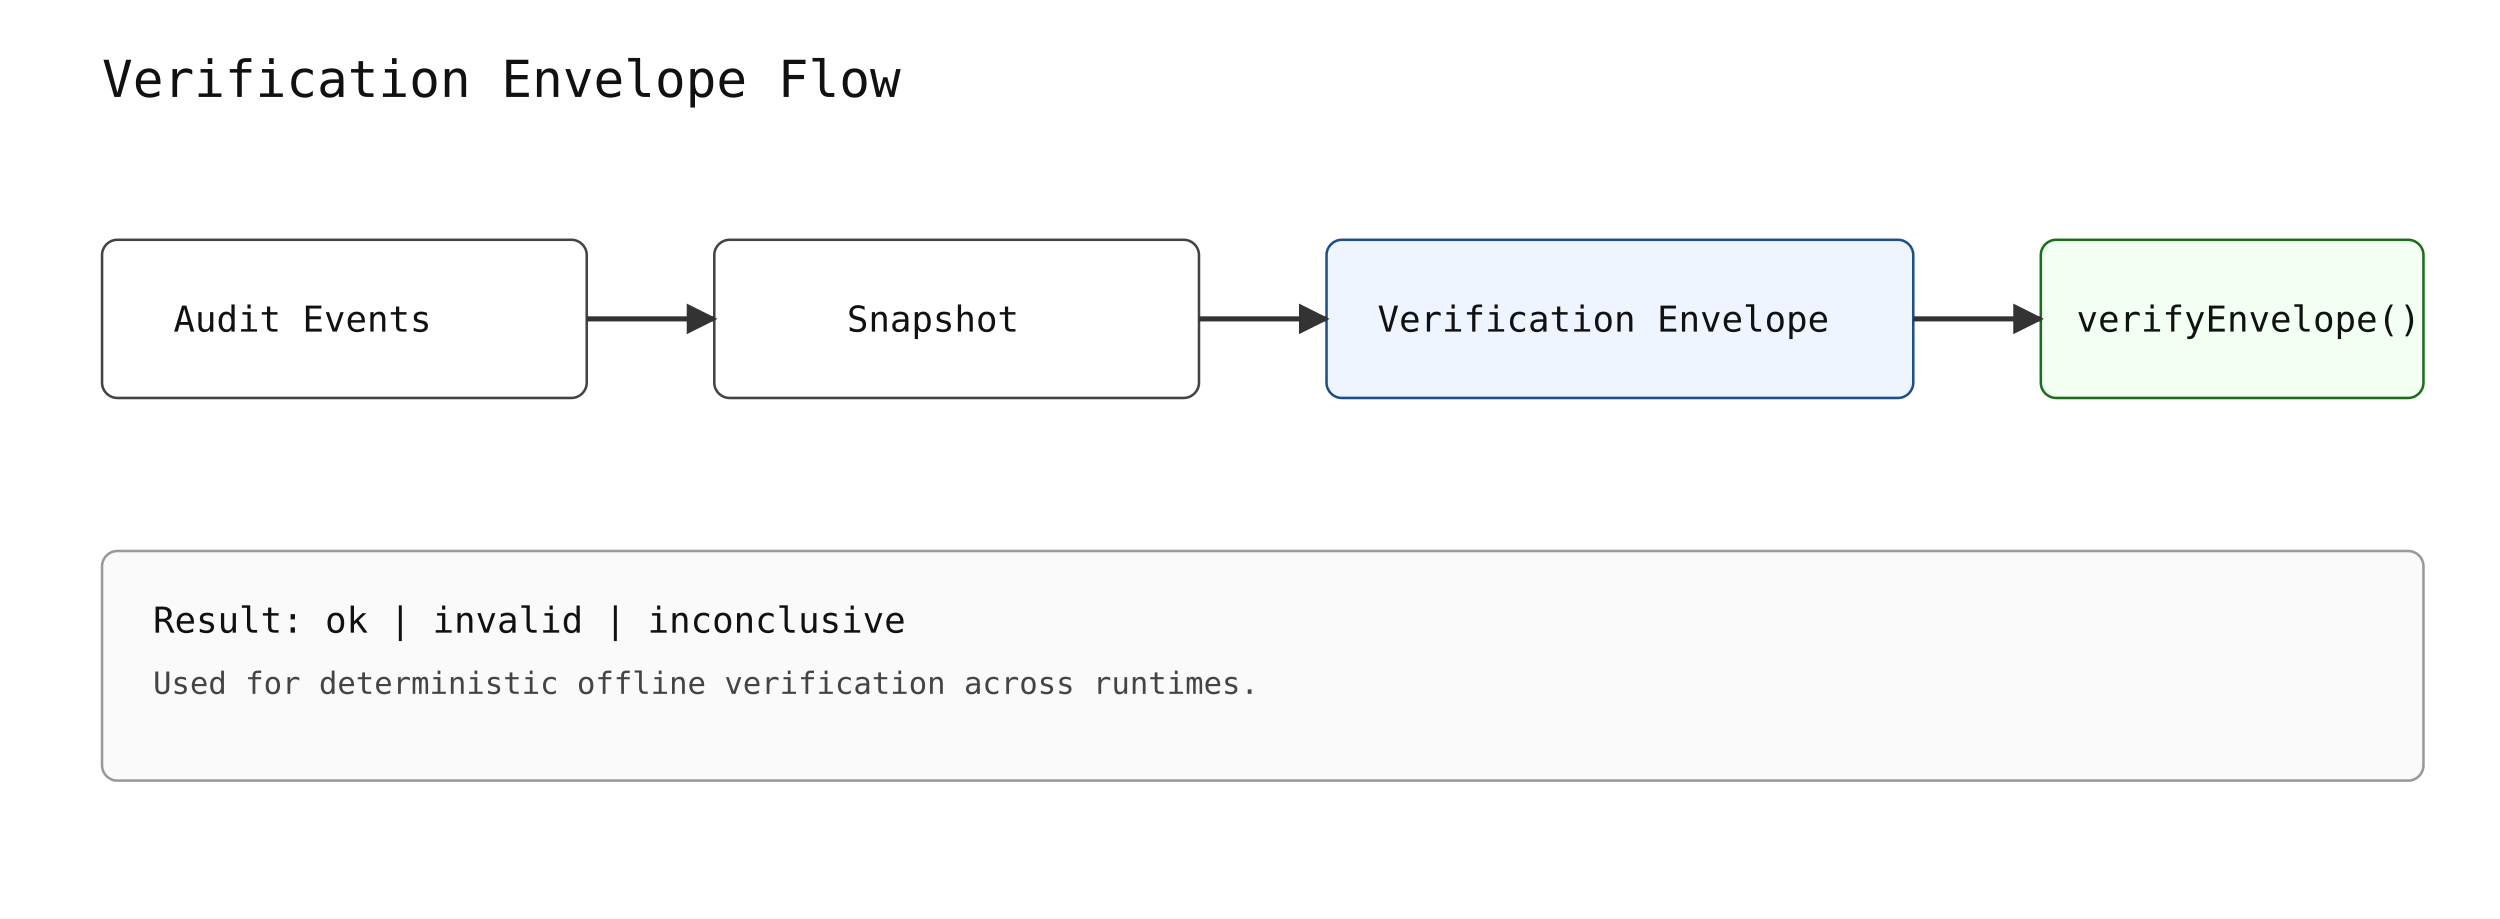
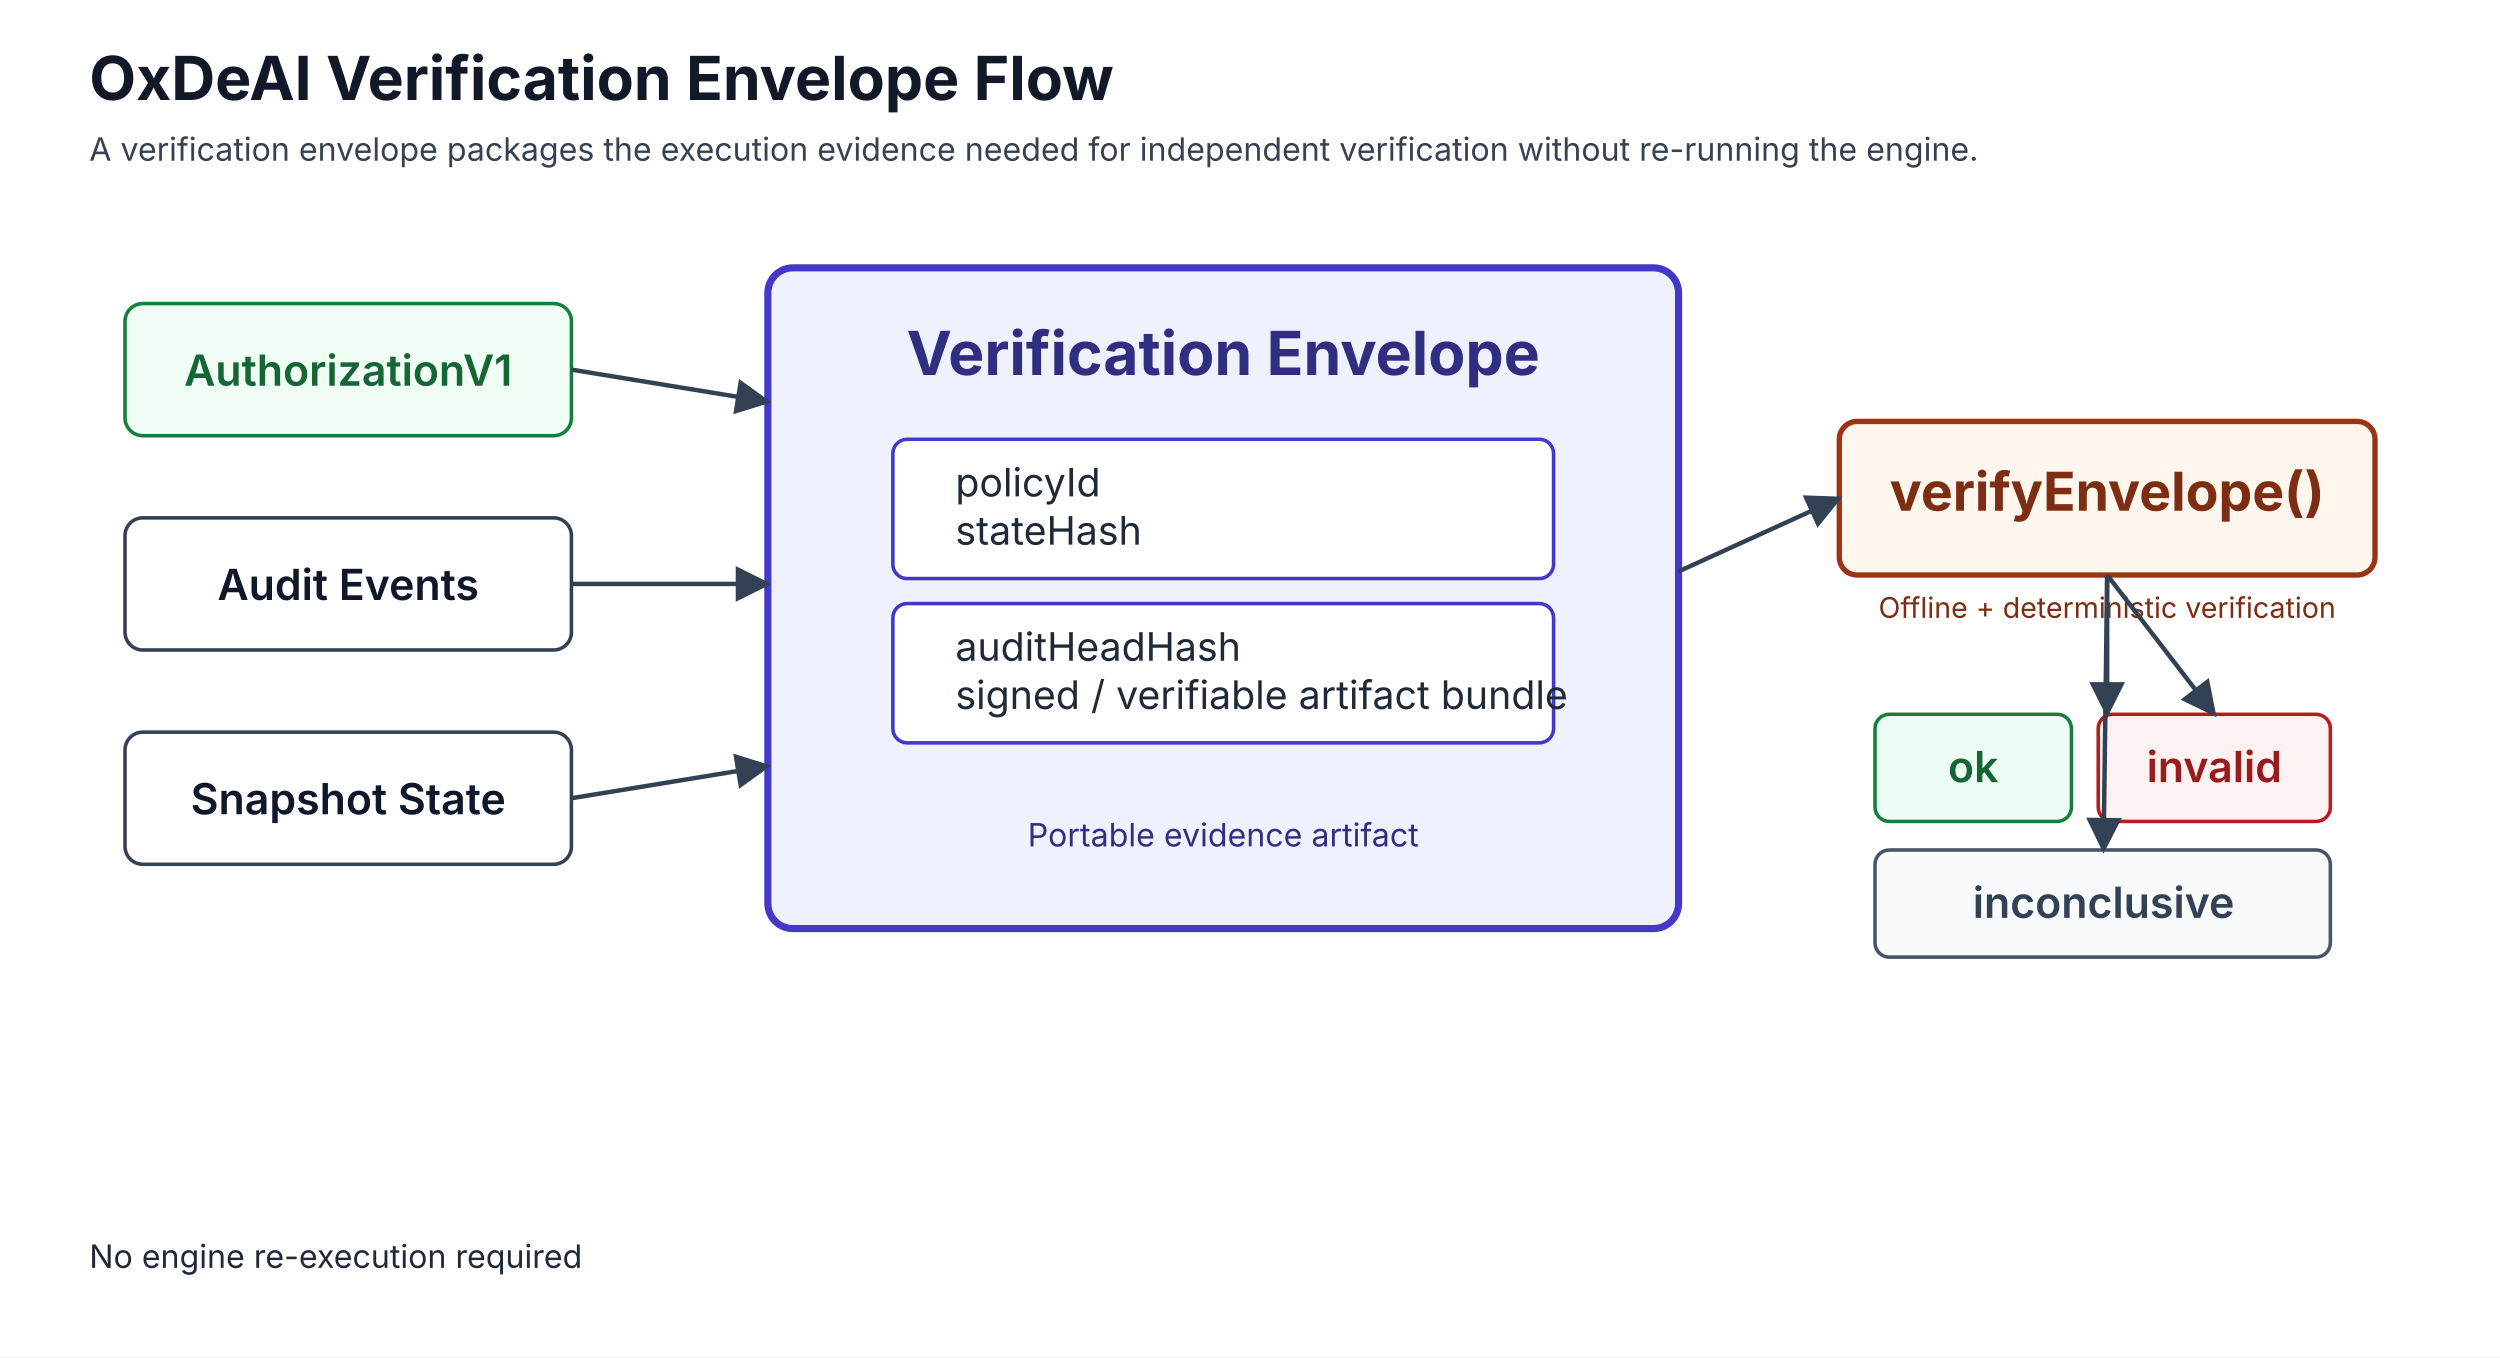
- <svg xmlns="http://www.w3.org/2000/svg" width="980" height="360" viewBox="0 0 980 360" role="img" aria-label="Verification envelope flow diagram">
-   <rect width="980" height="360" fill="#ffffff" />
-   <text x="40" y="38" font-family="monospace" font-size="20" fill="#111">Verification Envelope Flow</text>
-   <rect x="40" y="94" width="190" height="62" rx="6" fill="#ffffff" stroke="#444" />
-   <text x="68" y="130" font-family="monospace" font-size="14" fill="#111">Audit Events</text>
-   <rect x="280" y="94" width="190" height="62" rx="6" fill="#ffffff" stroke="#444" />
-   <text x="332" y="130" font-family="monospace" font-size="14" fill="#111">Snapshot</text>
-   <rect x="520" y="94" width="230" height="62" rx="6" fill="#eef5ff" stroke="#1f4f8b" />
-   <text x="540" y="130" font-family="monospace" font-size="14" fill="#111">Verification Envelope</text>
-   <rect x="800" y="94" width="150" height="62" rx="6" fill="#f2fff2" stroke="#1b6e1b" />
-   <text x="814" y="130" font-family="monospace" font-size="14" fill="#111">verifyEnvelope()</text>
-   <rect x="40" y="216" width="910" height="90" rx="6" fill="#fafafa" stroke="#999" />
-   <text x="60" y="248" font-family="monospace" font-size="14" fill="#111">Result: ok | invalid | inconclusive</text>
-   <text x="60" y="272" font-family="monospace" font-size="12" fill="#444">Used for deterministic offline verification across runtimes.</text>
-   <path d="M230 125 L280 125" stroke="#333" stroke-width="2" marker-end="url(#arrow)" />
-   <path d="M470 125 L520 125" stroke="#333" stroke-width="2" marker-end="url(#arrow)" />
-   <path d="M750 125 L800 125" stroke="#333" stroke-width="2" marker-end="url(#arrow)" />
+ <svg xmlns="http://www.w3.org/2000/svg" width="1400" height="760" viewBox="0 0 1400 760" role="img" aria-label="OxDeAI Verification Envelope Flow">
+   <rect width="1400" height="760" fill="#ffffff" />
+   <text x="50" y="56" font-family="Inter, Arial, sans-serif" font-size="34" font-weight="700" fill="#111827">OxDeAI Verification Envelope Flow</text>
+   <text x="50" y="90" font-family="Inter, Arial, sans-serif" font-size="18" fill="#374151">A verification envelope packages the execution evidence needed for independent verification without re-running the engine.</text>
+   <rect x="70" y="170" width="250" height="74" rx="10" fill="#f0fdf4" stroke="#15803d" stroke-width="2" />
+   <text x="195" y="216" text-anchor="middle" font-family="Inter, Arial, sans-serif" font-size="24" fill="#166534" font-weight="600">AuthorizationV1</text>
+   <rect x="70" y="290" width="250" height="74" rx="10" fill="#ffffff" stroke="#334155" stroke-width="2" />
+   <text x="195" y="336" text-anchor="middle" font-family="Inter, Arial, sans-serif" font-size="24" fill="#0f172a" font-weight="600">Audit Events</text>
+   <rect x="70" y="410" width="250" height="74" rx="10" fill="#ffffff" stroke="#334155" stroke-width="2" />
+   <text x="195" y="456" text-anchor="middle" font-family="Inter, Arial, sans-serif" font-size="24" fill="#0f172a" font-weight="600">Snapshot State</text>
+   <rect x="430" y="150" width="510" height="370" rx="14" fill="#eef2ff" stroke="#4338ca" stroke-width="4" />
+   <text x="685" y="210" text-anchor="middle" font-family="Inter, Arial, sans-serif" font-size="34" fill="#312e81" font-weight="700">Verification Envelope</text>
+   <rect x="500" y="246" width="370" height="78" rx="8" fill="#ffffff" stroke="#4338ca" stroke-width="2" />
+   <text x="535" y="278" font-family="Inter, Arial, sans-serif" font-size="22" fill="#1f2937">policyId</text>
+   <text x="535" y="305" font-family="Inter, Arial, sans-serif" font-size="22" fill="#1f2937">stateHash</text>
+   <rect x="500" y="338" width="370" height="78" rx="8" fill="#ffffff" stroke="#4338ca" stroke-width="2" />
+   <text x="535" y="370" font-family="Inter, Arial, sans-serif" font-size="22" fill="#1f2937">auditHeadHash</text>
+   <text x="535" y="397" font-family="Inter, Arial, sans-serif" font-size="22" fill="#1f2937">signed / verifiable artifact bundle</text>
+   <text x="685" y="474" text-anchor="middle" font-family="Inter, Arial, sans-serif" font-size="18" fill="#312e81">Portable evidence artifact</text>
+   <rect x="1030" y="236" width="300" height="86" rx="10" fill="#fff7ed" stroke="#9a3412" stroke-width="3" />
+   <text x="1180" y="286" text-anchor="middle" font-family="Inter, Arial, sans-serif" font-size="30" fill="#7c2d12" font-weight="700">verifyEnvelope()</text>
+   <text x="1180" y="346" text-anchor="middle" font-family="Inter, Arial, sans-serif" font-size="16" fill="#7c2d12">Offline + deterministic verification</text>
+   <rect x="1050" y="400" width="110" height="60" rx="8" fill="#ecfdf5" stroke="#15803d" stroke-width="2" />
+   <text x="1105" y="438" text-anchor="middle" font-family="Inter, Arial, sans-serif" font-size="24" fill="#166534" font-weight="600">ok</text>
+   <rect x="1175" y="400" width="130" height="60" rx="8" fill="#fef2f2" stroke="#b91c1c" stroke-width="2" />
+   <text x="1240" y="438" text-anchor="middle" font-family="Inter, Arial, sans-serif" font-size="24" fill="#991b1b" font-weight="600">invalid</text>
+   <rect x="1050" y="476" width="255" height="60" rx="8" fill="#f8fafc" stroke="#475569" stroke-width="2" />
+   <text x="1178" y="514" text-anchor="middle" font-family="Inter, Arial, sans-serif" font-size="24" fill="#334155" font-weight="600">inconclusive</text>
+   <text x="50" y="710" font-family="Inter, Arial, sans-serif" font-size="18" fill="#1f2937">No engine re-execution required</text>
  <defs>
-     <marker id="arrow" viewBox="0 0 10 10" refX="9" refY="5" markerWidth="6" markerHeight="6" orient="auto-start-reverse">
-       <path d="M 0 0 L 10 5 L 0 10 z" fill="#333" />
+     <marker id="arrow" viewBox="0 0 10 10" refX="9" refY="5" markerWidth="8" markerHeight="8" orient="auto-start-reverse">
+       <path d="M 0 0 L 10 5 L 0 10 z" fill="#334155" />
    </marker>
  </defs>
+   <line x1="320" y1="207" x2="430" y2="225" stroke="#334155" stroke-width="2.5" marker-end="url(#arrow)" />
+   <line x1="320" y1="327" x2="430" y2="327" stroke="#334155" stroke-width="2.5" marker-end="url(#arrow)" />
+   <line x1="320" y1="447" x2="430" y2="429" stroke="#334155" stroke-width="2.5" marker-end="url(#arrow)" />
+   <line x1="940" y1="320" x2="1030" y2="279" stroke="#334155" stroke-width="2.5" marker-end="url(#arrow)" />
+   <line x1="1180" y1="322" x2="1180" y2="400" stroke="#334155" stroke-width="2.5" marker-end="url(#arrow)" />
+   <line x1="1180" y1="322" x2="1240" y2="400" stroke="#334155" stroke-width="2.5" marker-end="url(#arrow)" />
+   <line x1="1180" y1="322" x2="1178" y2="476" stroke="#334155" stroke-width="2.5" marker-end="url(#arrow)" />
</svg>
